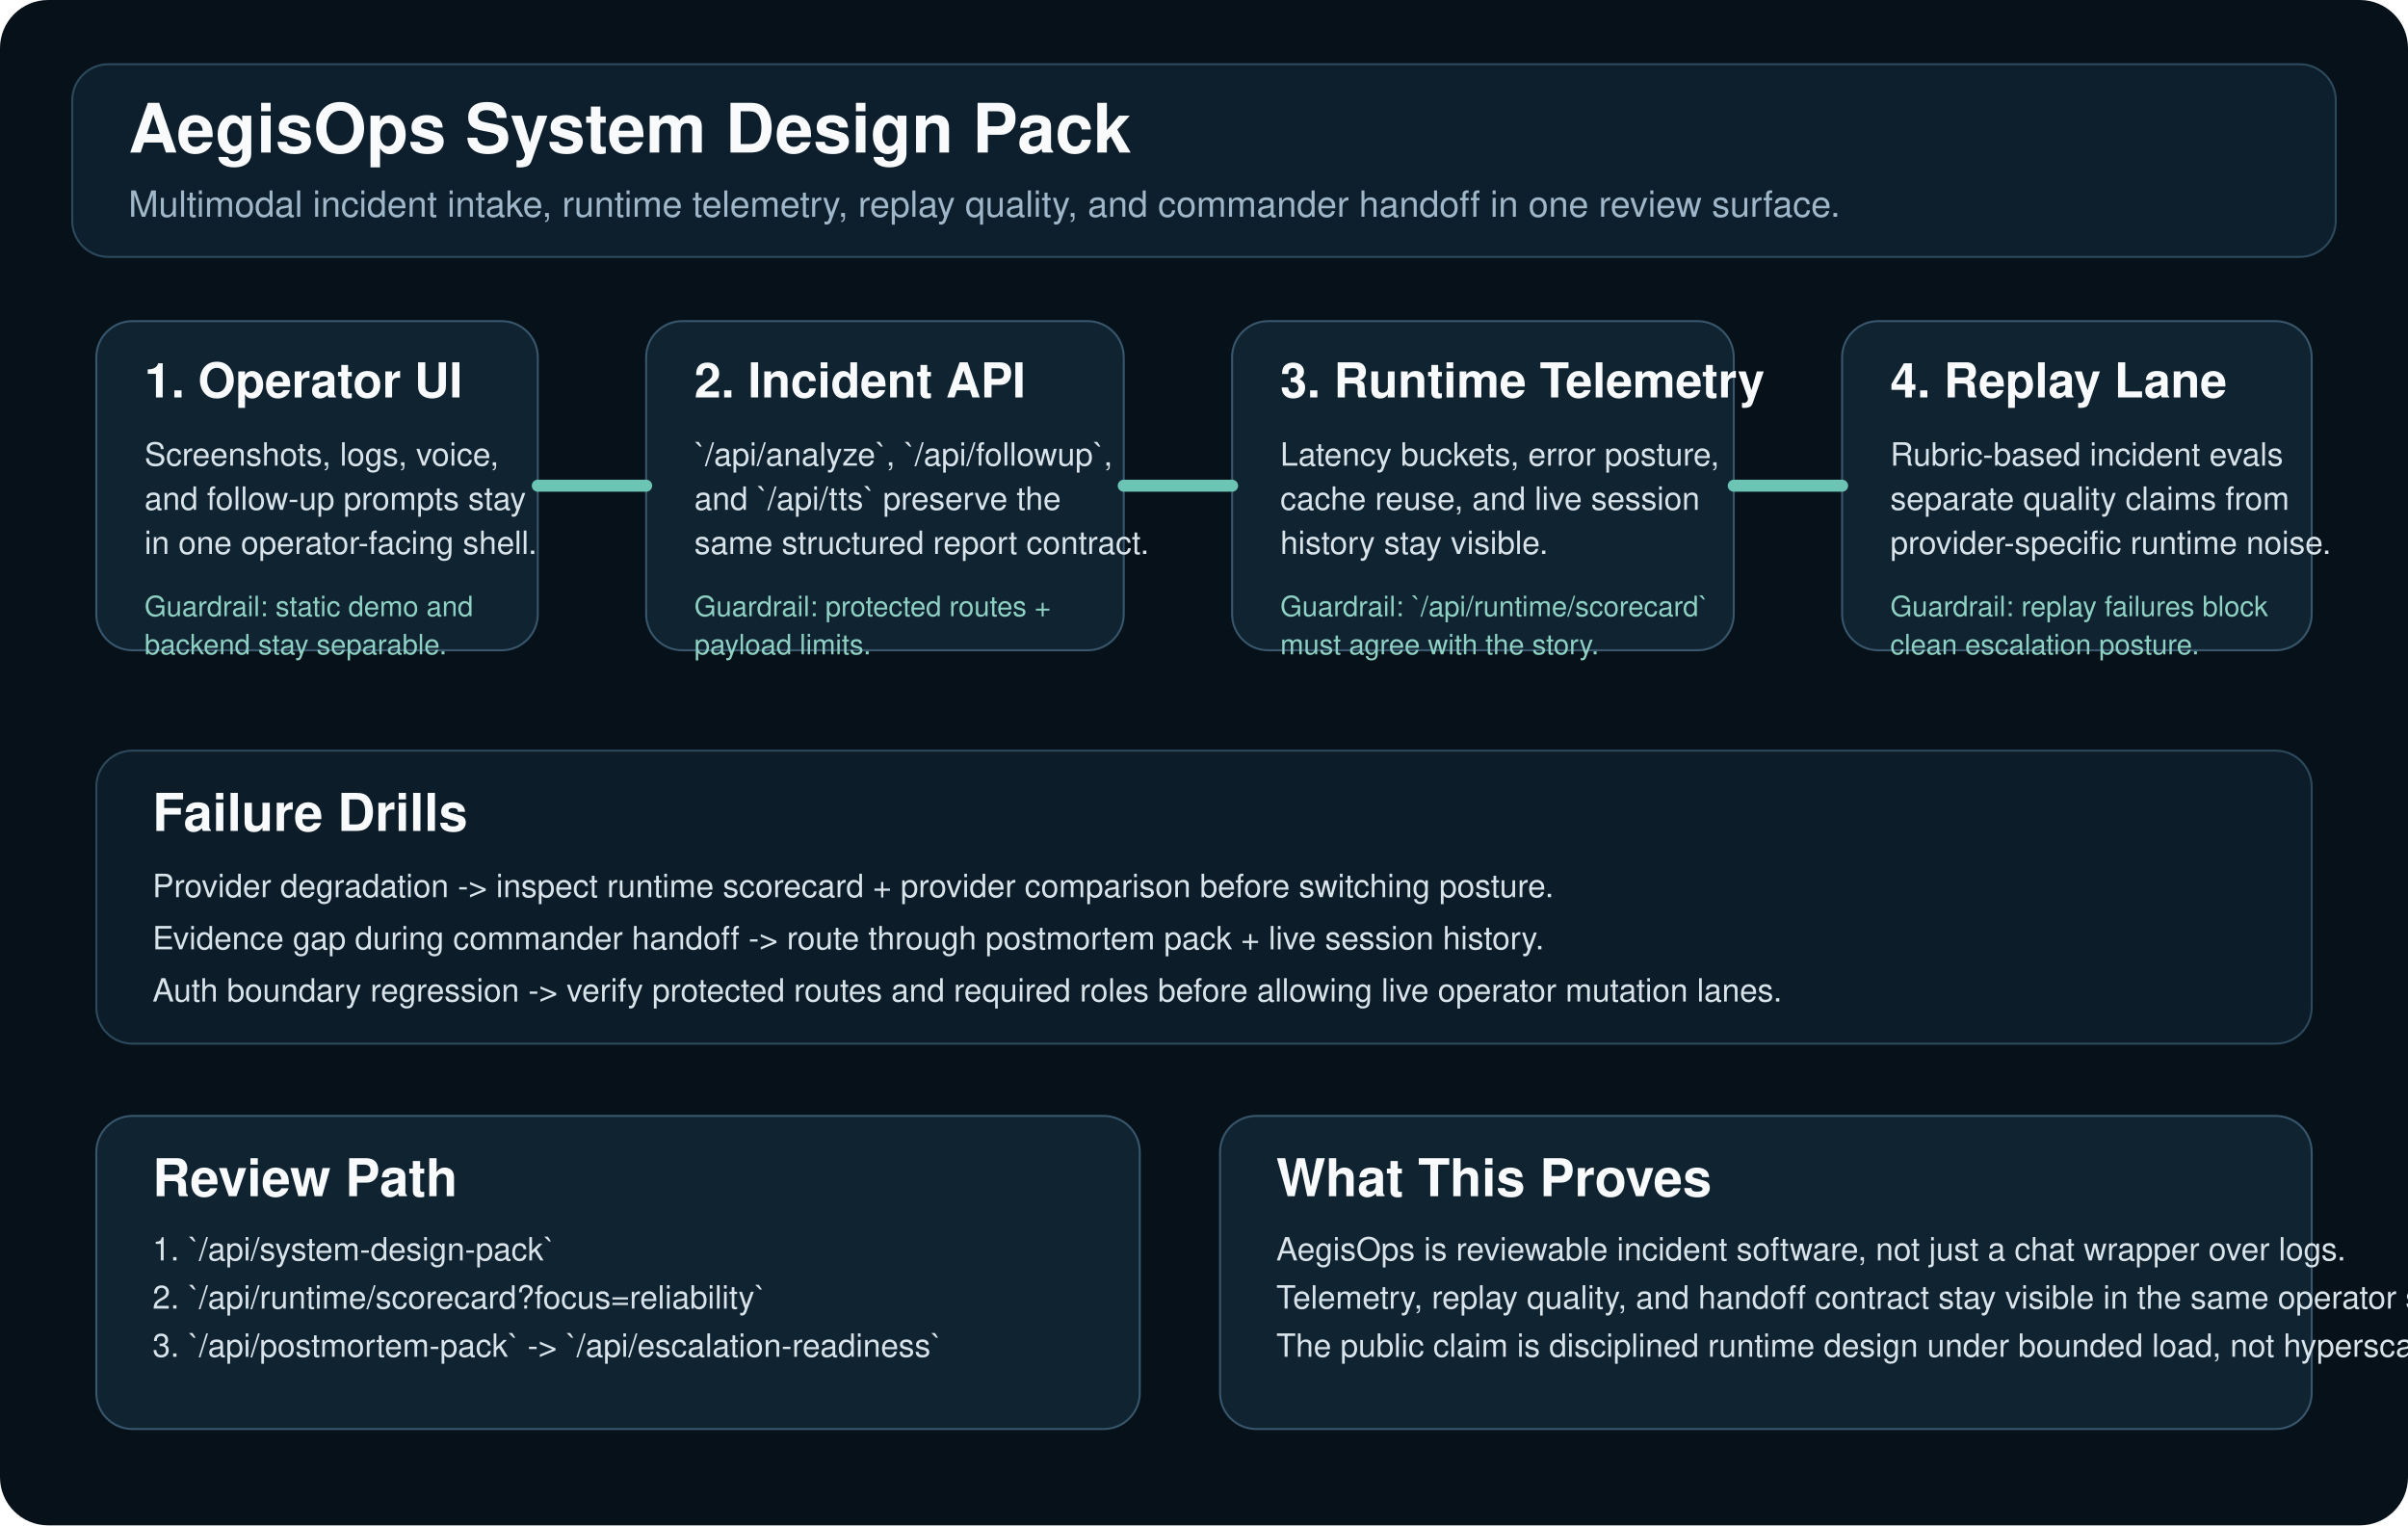
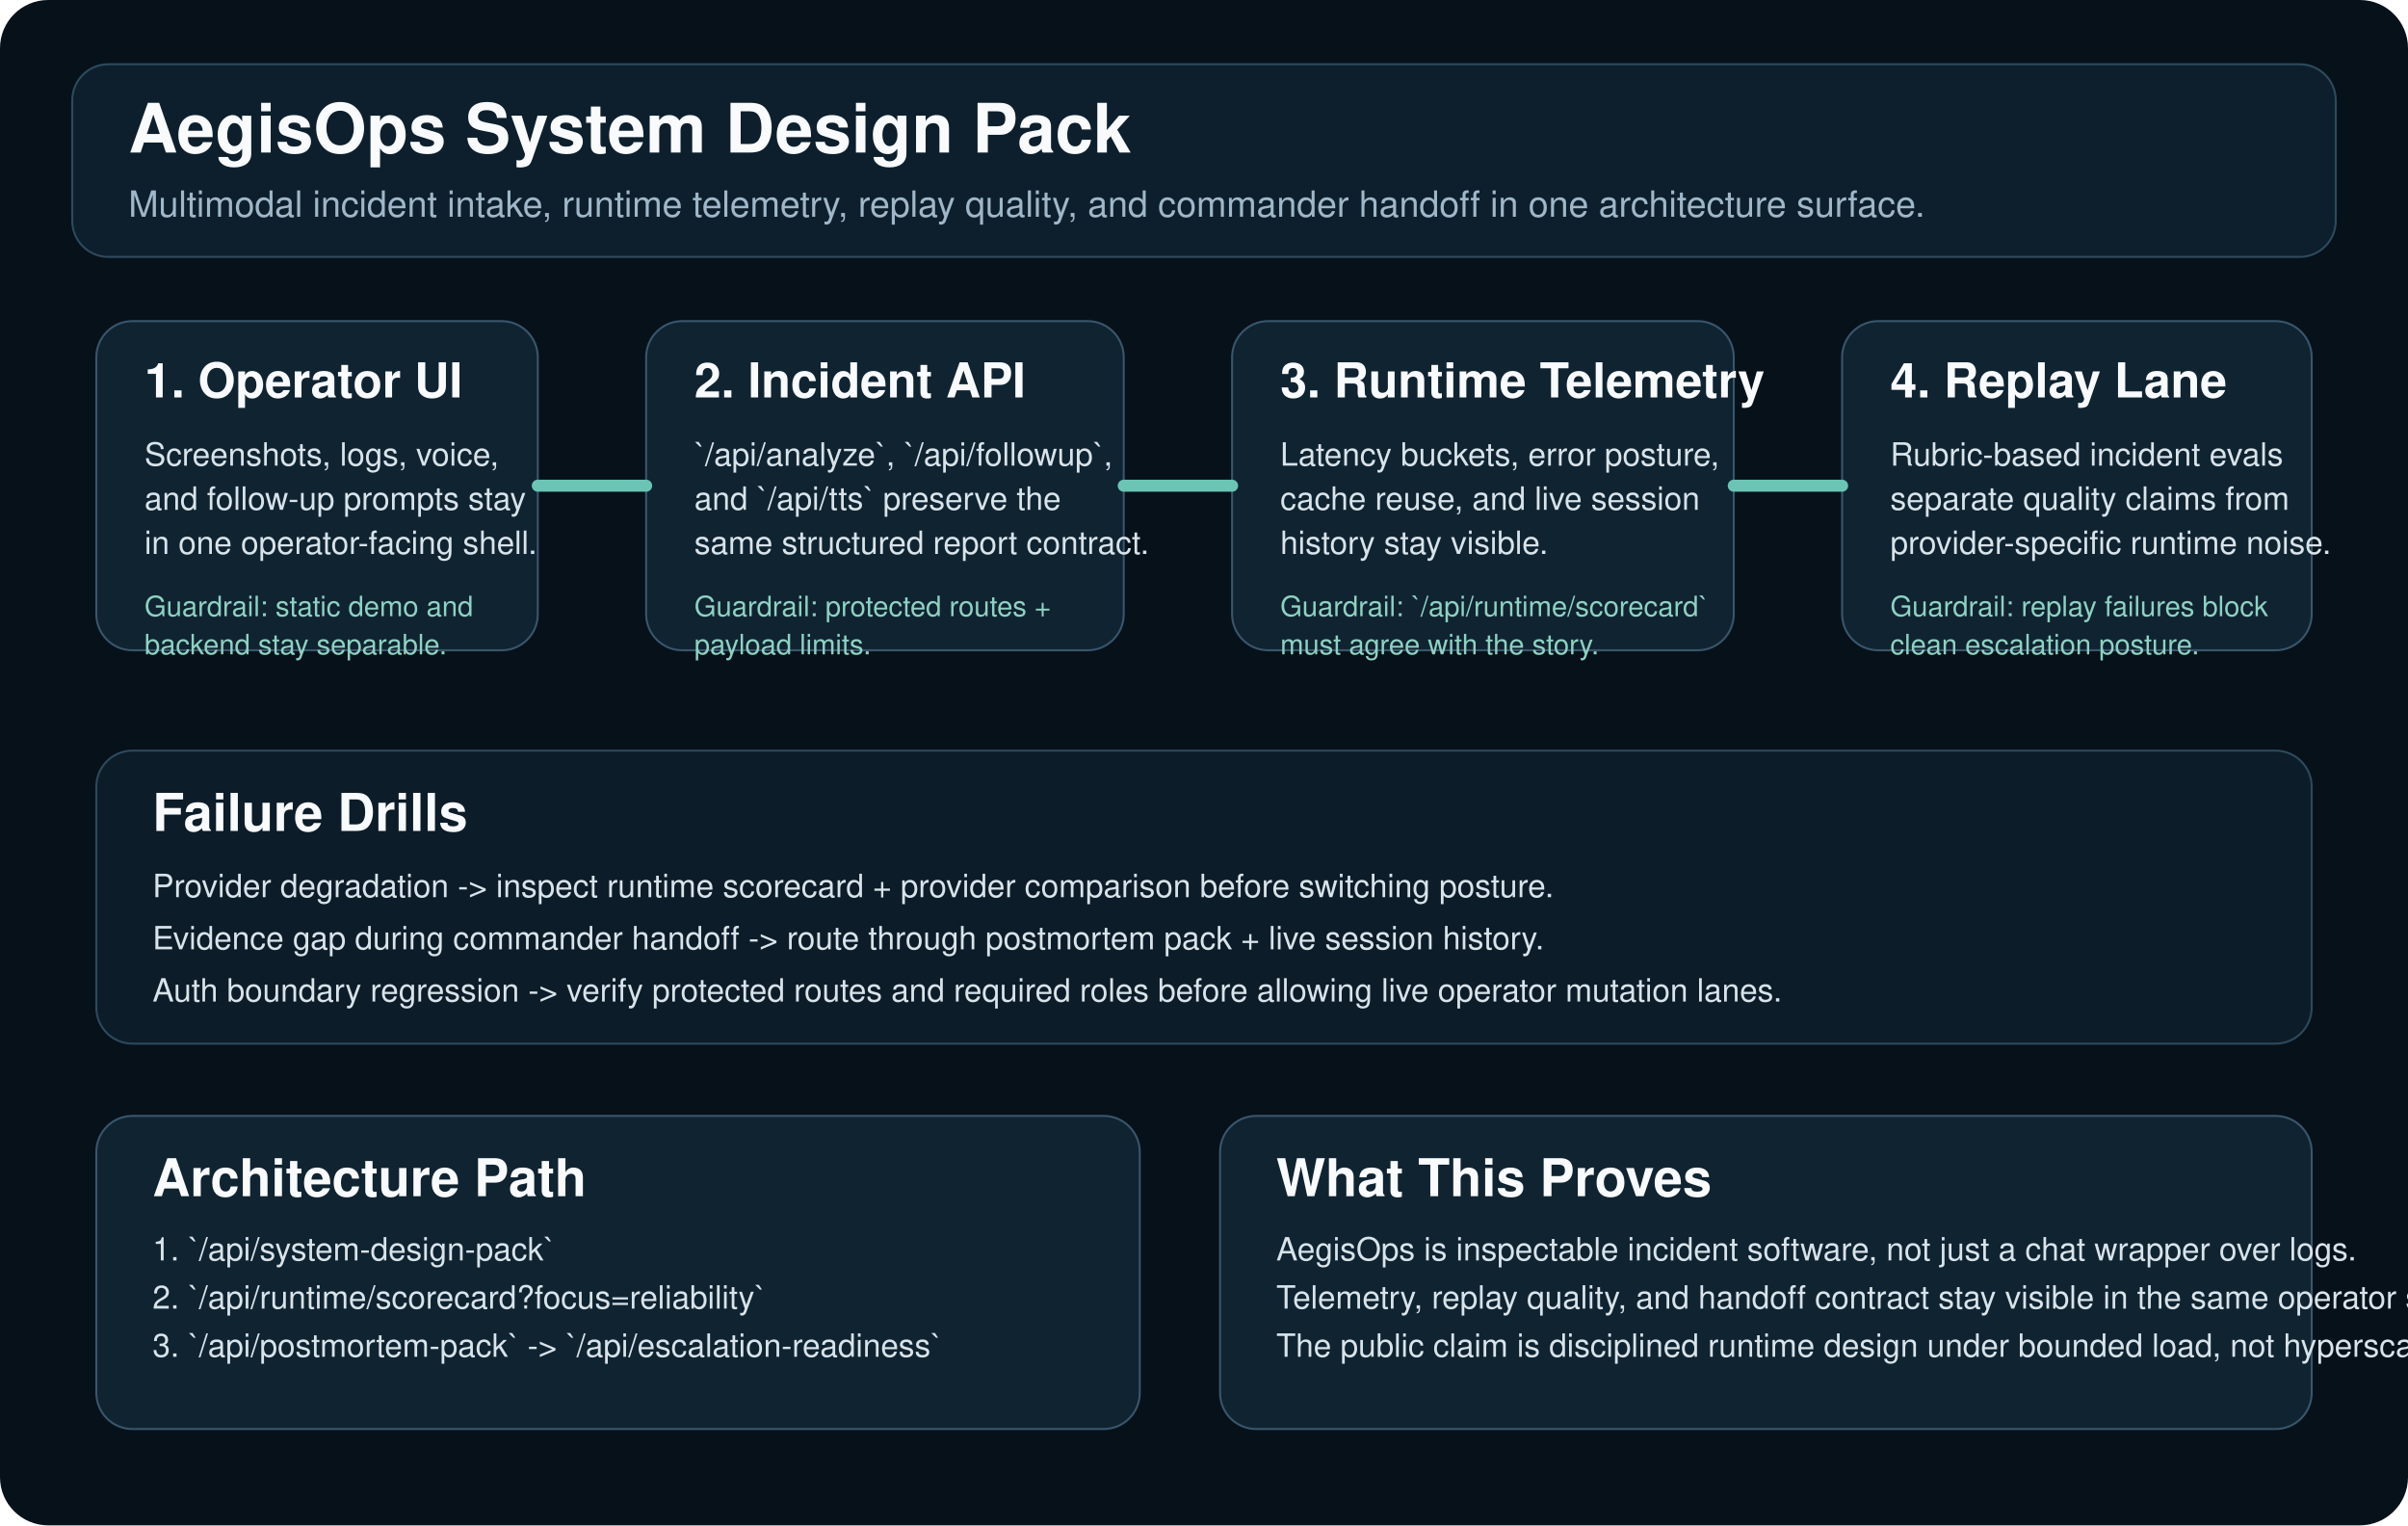
<svg xmlns="http://www.w3.org/2000/svg" width="1200" height="760" viewBox="0 0 1200 760" fill="none">
  <rect width="1200" height="760" rx="24" fill="#07111A" />
  <rect x="36" y="32" width="1128" height="96" rx="18" fill="#0D1F2C" stroke="#2D4A5D" />
  <text x="64" y="76" fill="#F8FAFC" font-family="Helvetica, Arial, sans-serif" font-size="34" font-weight="700">AegisOps System Design Pack</text>
-   <text x="64" y="108" fill="#9FB7C8" font-family="Helvetica, Arial, sans-serif" font-size="18">Multimodal incident intake, runtime telemetry, replay quality, and commander handoff in one review surface.</text>
+   <text x="64" y="108" fill="#9FB7C8" font-family="Helvetica, Arial, sans-serif" font-size="18">Multimodal incident intake, runtime telemetry, replay quality, and commander handoff in one architecture surface.</text>
  <rect x="48" y="160" width="220" height="164" rx="18" fill="#102331" stroke="#38566C" />
  <text x="72" y="198" fill="#F8FAFC" font-family="Helvetica, Arial, sans-serif" font-size="24" font-weight="700">1. Operator UI</text>
  <text x="72" y="232" fill="#D8E3EA" font-family="Helvetica, Arial, sans-serif" font-size="16">Screenshots, logs, voice,</text>
  <text x="72" y="254" fill="#D8E3EA" font-family="Helvetica, Arial, sans-serif" font-size="16">and follow-up prompts stay</text>
  <text x="72" y="276" fill="#D8E3EA" font-family="Helvetica, Arial, sans-serif" font-size="16">in one operator-facing shell.</text>
  <text x="72" y="307" fill="#8ED1C2" font-family="Helvetica, Arial, sans-serif" font-size="14">Guardrail: static demo and</text>
  <text x="72" y="326" fill="#8ED1C2" font-family="Helvetica, Arial, sans-serif" font-size="14">backend stay separable.</text>
  <rect x="322" y="160" width="238" height="164" rx="18" fill="#102331" stroke="#38566C" />
  <text x="346" y="198" fill="#F8FAFC" font-family="Helvetica, Arial, sans-serif" font-size="24" font-weight="700">2. Incident API</text>
  <text x="346" y="232" fill="#D8E3EA" font-family="Helvetica, Arial, sans-serif" font-size="16">`/api/analyze`, `/api/followup`,</text>
  <text x="346" y="254" fill="#D8E3EA" font-family="Helvetica, Arial, sans-serif" font-size="16">and `/api/tts` preserve the</text>
  <text x="346" y="276" fill="#D8E3EA" font-family="Helvetica, Arial, sans-serif" font-size="16">same structured report contract.</text>
  <text x="346" y="307" fill="#8ED1C2" font-family="Helvetica, Arial, sans-serif" font-size="14">Guardrail: protected routes +</text>
  <text x="346" y="326" fill="#8ED1C2" font-family="Helvetica, Arial, sans-serif" font-size="14">payload limits.</text>
  <rect x="614" y="160" width="250" height="164" rx="18" fill="#102331" stroke="#38566C" />
  <text x="638" y="198" fill="#F8FAFC" font-family="Helvetica, Arial, sans-serif" font-size="24" font-weight="700">3. Runtime Telemetry</text>
  <text x="638" y="232" fill="#D8E3EA" font-family="Helvetica, Arial, sans-serif" font-size="16">Latency buckets, error posture,</text>
  <text x="638" y="254" fill="#D8E3EA" font-family="Helvetica, Arial, sans-serif" font-size="16">cache reuse, and live session</text>
  <text x="638" y="276" fill="#D8E3EA" font-family="Helvetica, Arial, sans-serif" font-size="16">history stay visible.</text>
  <text x="638" y="307" fill="#8ED1C2" font-family="Helvetica, Arial, sans-serif" font-size="14">Guardrail: `/api/runtime/scorecard`</text>
  <text x="638" y="326" fill="#8ED1C2" font-family="Helvetica, Arial, sans-serif" font-size="14">must agree with the story.</text>
  <rect x="918" y="160" width="234" height="164" rx="18" fill="#102331" stroke="#38566C" />
  <text x="942" y="198" fill="#F8FAFC" font-family="Helvetica, Arial, sans-serif" font-size="24" font-weight="700">4. Replay Lane</text>
  <text x="942" y="232" fill="#D8E3EA" font-family="Helvetica, Arial, sans-serif" font-size="16">Rubric-based incident evals</text>
  <text x="942" y="254" fill="#D8E3EA" font-family="Helvetica, Arial, sans-serif" font-size="16">separate quality claims from</text>
  <text x="942" y="276" fill="#D8E3EA" font-family="Helvetica, Arial, sans-serif" font-size="16">provider-specific runtime noise.</text>
  <text x="942" y="307" fill="#8ED1C2" font-family="Helvetica, Arial, sans-serif" font-size="14">Guardrail: replay failures block</text>
  <text x="942" y="326" fill="#8ED1C2" font-family="Helvetica, Arial, sans-serif" font-size="14">clean escalation posture.</text>
  <path d="M268 242H322" stroke="#6BC4B4" stroke-width="6" stroke-linecap="round" />
  <path d="M560 242H614" stroke="#6BC4B4" stroke-width="6" stroke-linecap="round" />
  <path d="M864 242H918" stroke="#6BC4B4" stroke-width="6" stroke-linecap="round" />
  <rect x="48" y="374" width="1104" height="146" rx="18" fill="#0C1C28" stroke="#2D4A5D" />
  <text x="76" y="414" fill="#F8FAFC" font-family="Helvetica, Arial, sans-serif" font-size="26" font-weight="700">Failure Drills</text>
  <text x="76" y="447" fill="#D8E3EA" font-family="Helvetica, Arial, sans-serif" font-size="16">Provider degradation -&gt; inspect runtime scorecard + provider comparison before switching posture.</text>
  <text x="76" y="473" fill="#D8E3EA" font-family="Helvetica, Arial, sans-serif" font-size="16">Evidence gap during commander handoff -&gt; route through postmortem pack + live session history.</text>
  <text x="76" y="499" fill="#D8E3EA" font-family="Helvetica, Arial, sans-serif" font-size="16">Auth boundary regression -&gt; verify protected routes and required roles before allowing live operator mutation lanes.</text>
  <rect x="48" y="556" width="520" height="156" rx="18" fill="#102331" stroke="#38566C" />
-   <text x="76" y="596" fill="#F8FAFC" font-family="Helvetica, Arial, sans-serif" font-size="26" font-weight="700">Review Path</text>
+   <text x="76" y="596" fill="#F8FAFC" font-family="Helvetica, Arial, sans-serif" font-size="26" font-weight="700">Architecture Path</text>
  <text x="76" y="628" fill="#D8E3EA" font-family="Helvetica, Arial, sans-serif" font-size="16">1. `/api/system-design-pack`</text>
  <text x="76" y="652" fill="#D8E3EA" font-family="Helvetica, Arial, sans-serif" font-size="16">2. `/api/runtime/scorecard?focus=reliability`</text>
  <text x="76" y="676" fill="#D8E3EA" font-family="Helvetica, Arial, sans-serif" font-size="16">3. `/api/postmortem-pack` -&gt; `/api/escalation-readiness`</text>
  <rect x="608" y="556" width="544" height="156" rx="18" fill="#102331" stroke="#38566C" />
  <text x="636" y="596" fill="#F8FAFC" font-family="Helvetica, Arial, sans-serif" font-size="26" font-weight="700">What This Proves</text>
-   <text x="636" y="628" fill="#D8E3EA" font-family="Helvetica, Arial, sans-serif" font-size="16">AegisOps is reviewable incident software, not just a chat wrapper over logs.</text>
+   <text x="636" y="628" fill="#D8E3EA" font-family="Helvetica, Arial, sans-serif" font-size="16">AegisOps is inspectable incident software, not just a chat wrapper over logs.</text>
  <text x="636" y="652" fill="#D8E3EA" font-family="Helvetica, Arial, sans-serif" font-size="16">Telemetry, replay quality, and handoff contract stay visible in the same operator story.</text>
  <text x="636" y="676" fill="#D8E3EA" font-family="Helvetica, Arial, sans-serif" font-size="16">The public claim is disciplined runtime design under bounded load, not hyperscale ops mythology.</text>
</svg>
